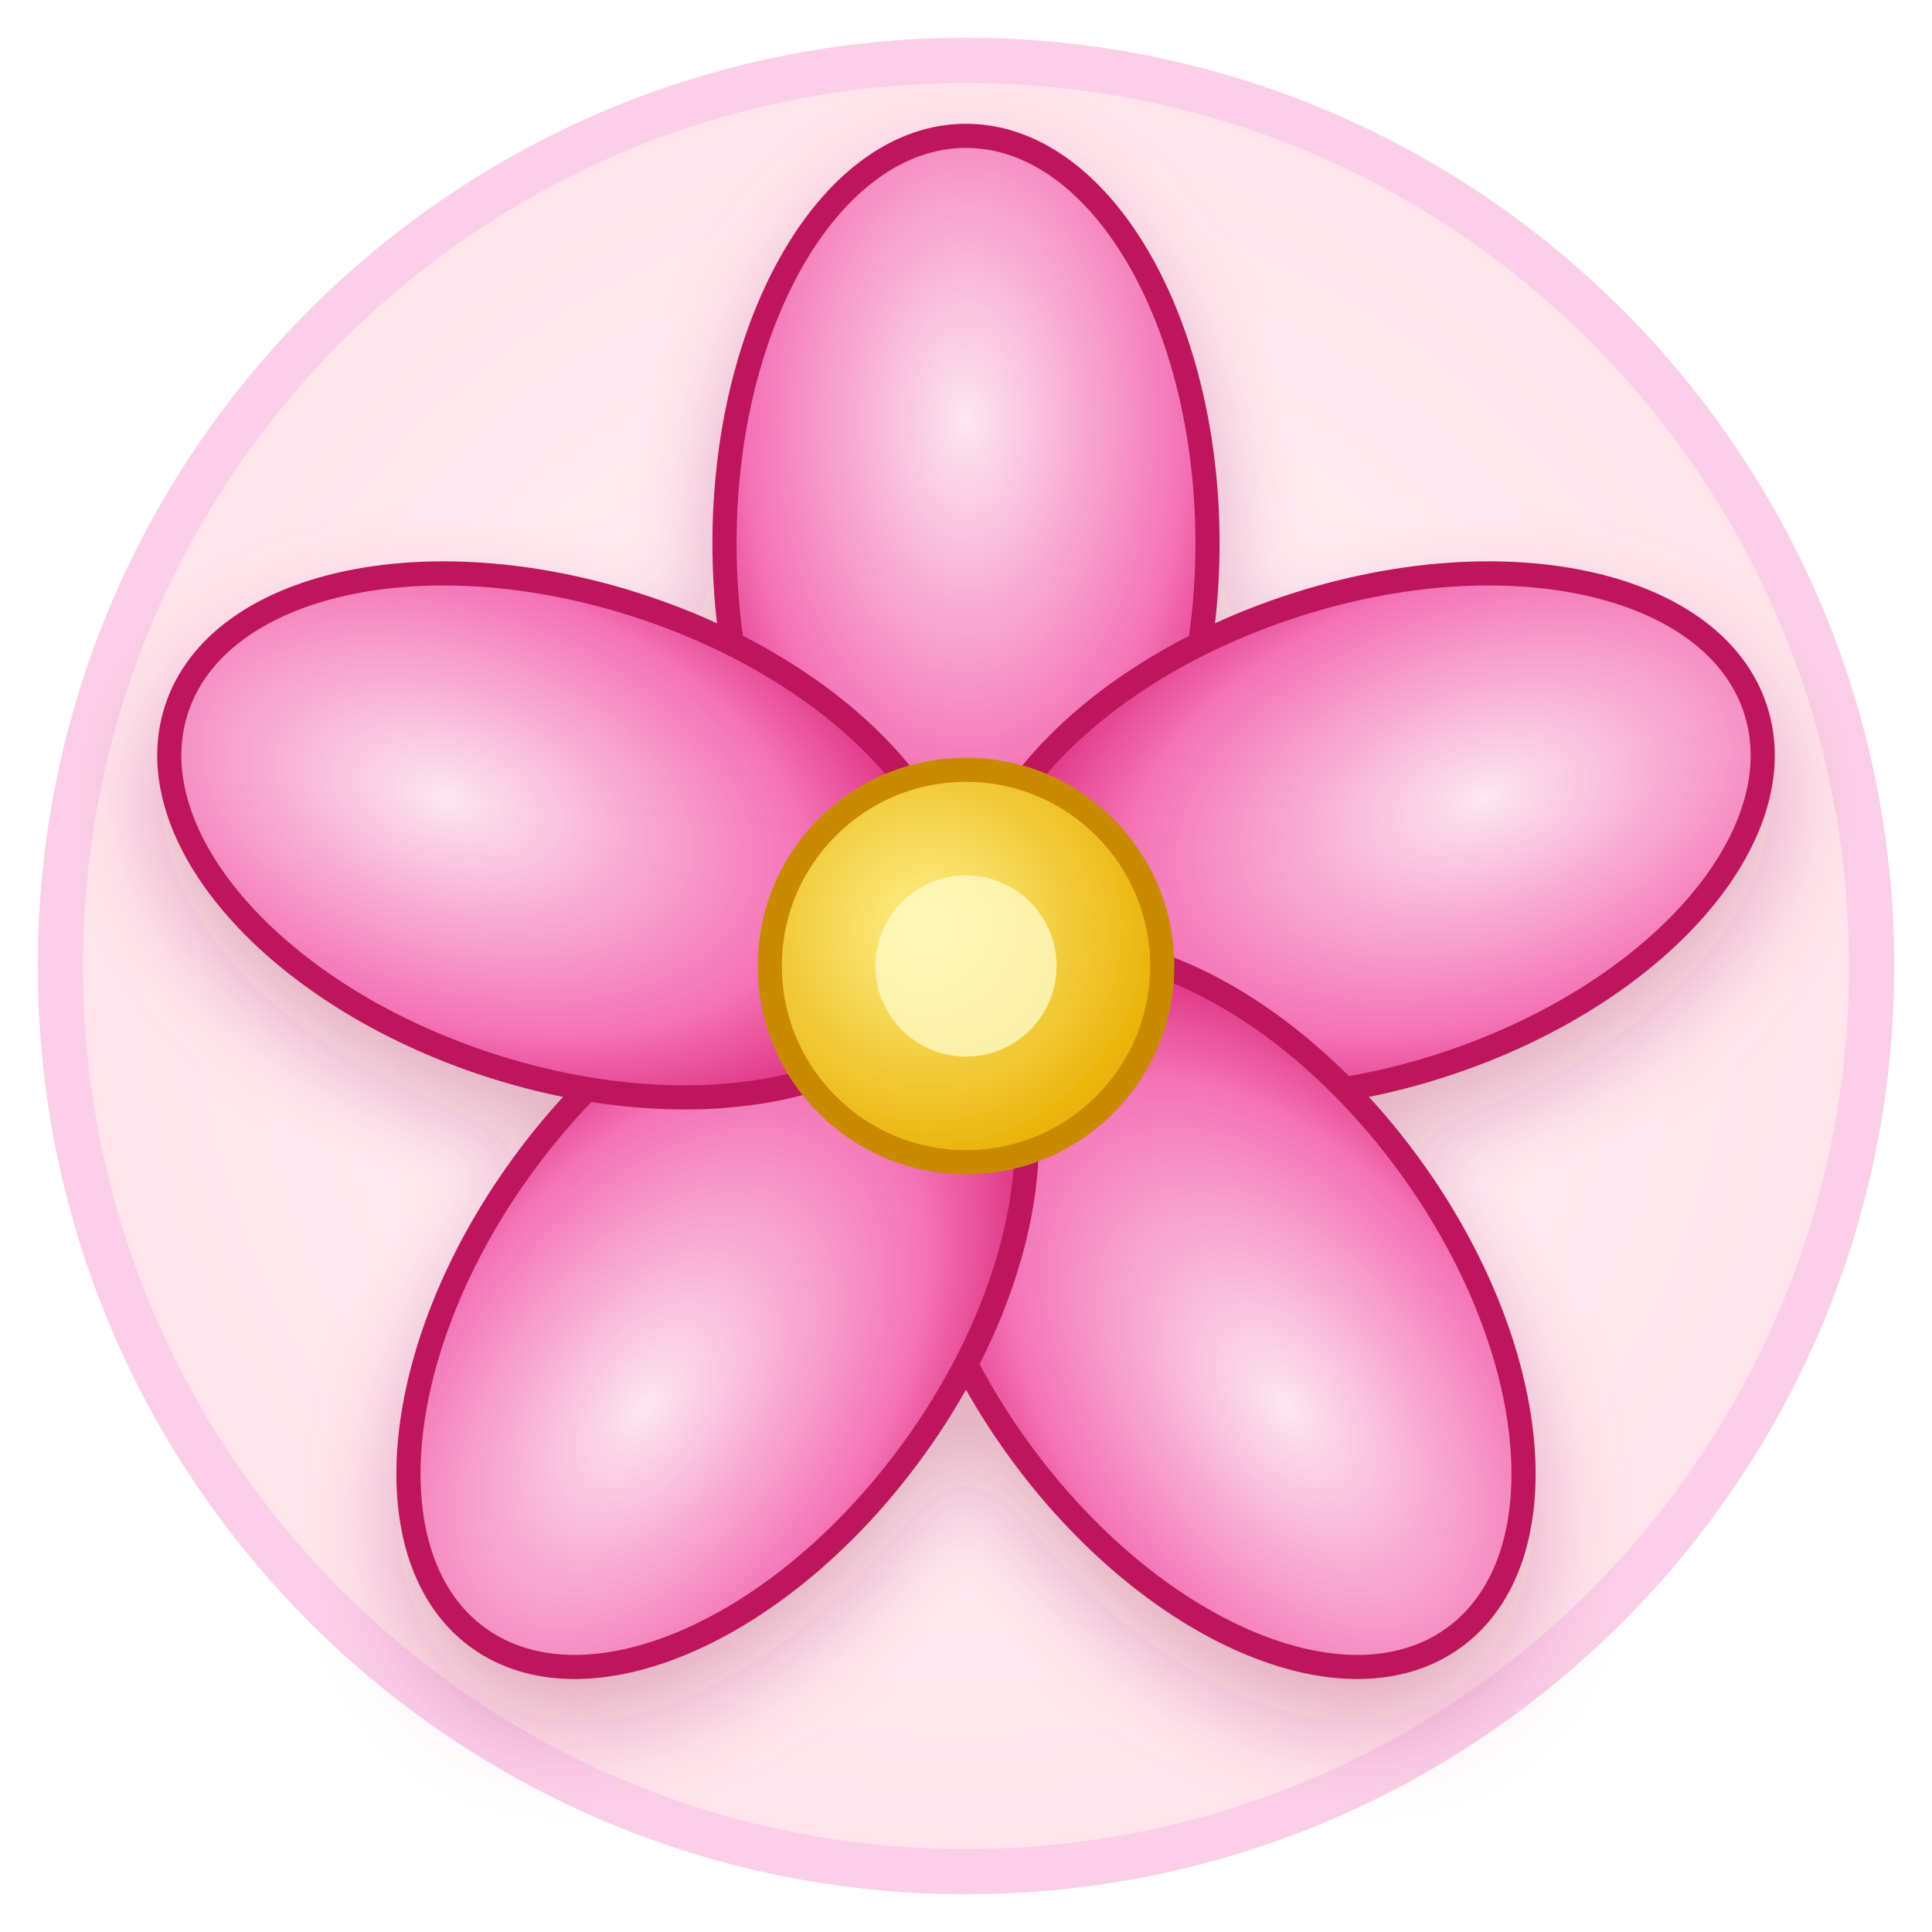
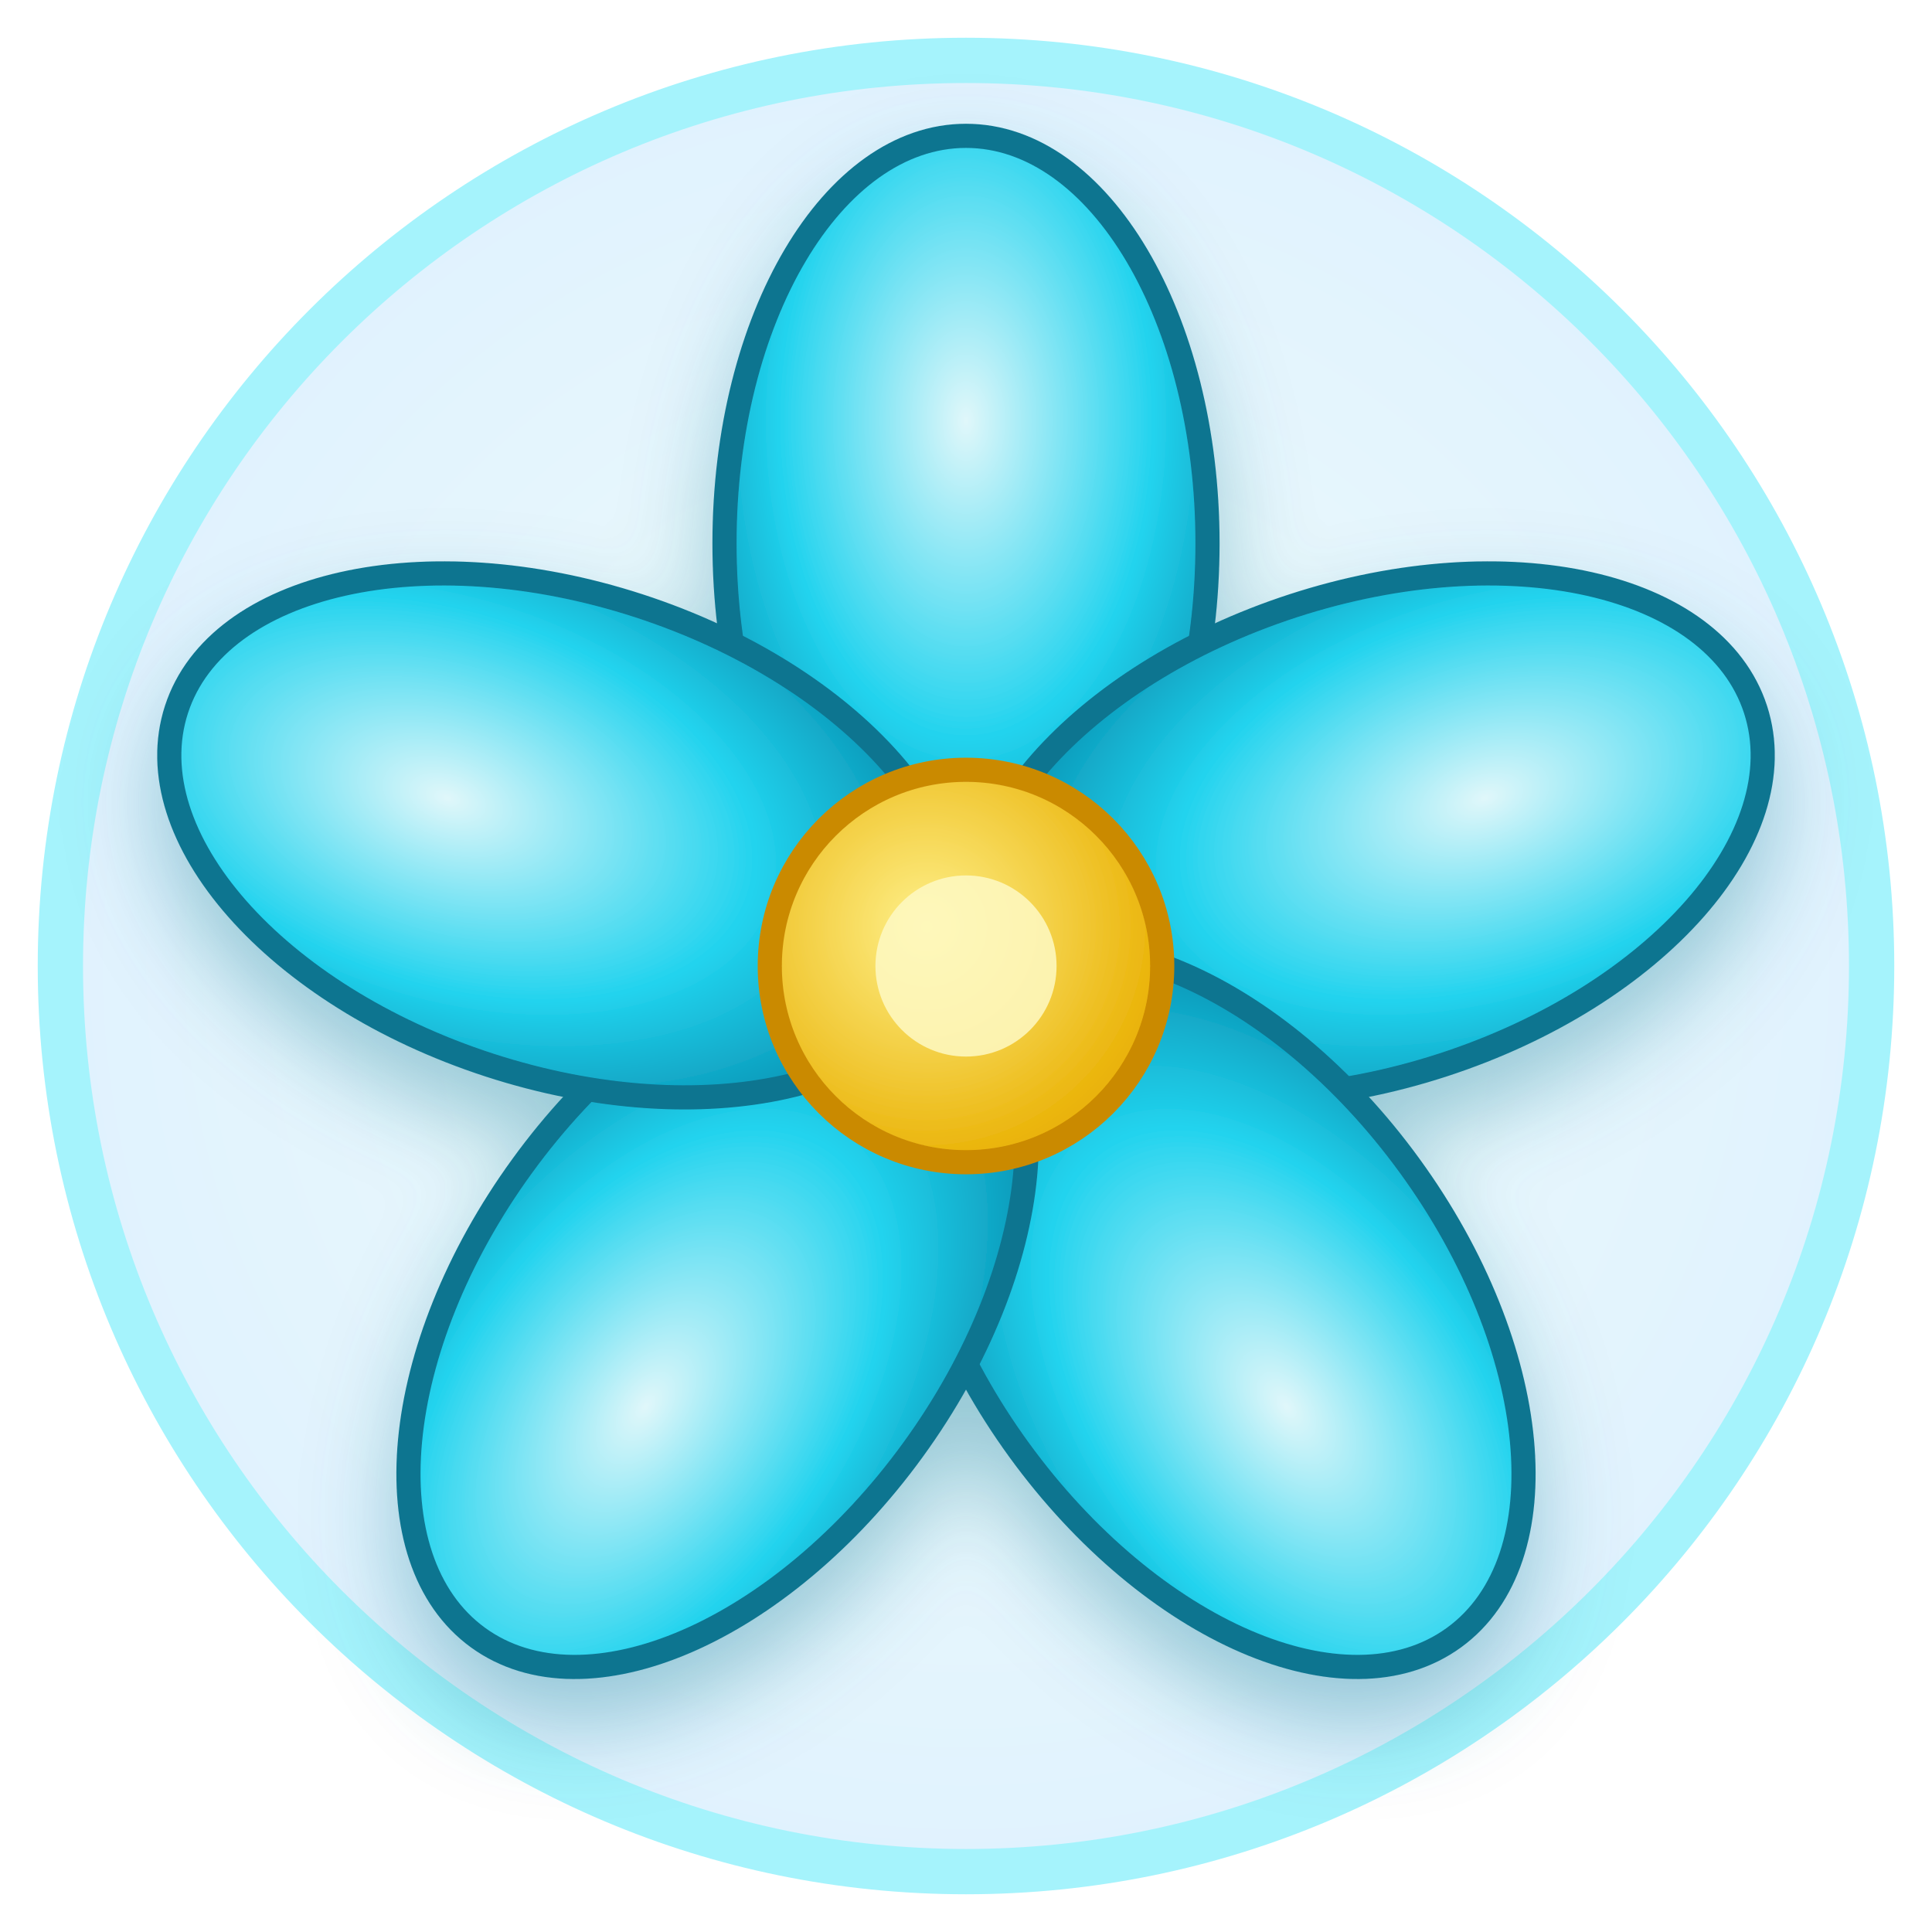
<svg xmlns="http://www.w3.org/2000/svg" viewBox="0 0 64 64" width="64" height="64">
  <defs>
    <radialGradient id="petal-grad" cx="50%" cy="35%" r="65%">
-       <stop offset="0%" stop-color="#FCE7F0" />
-       <stop offset="70%" stop-color="#F472B6" />
-       <stop offset="100%" stop-color="#DB2777" />
+       <stop offset="0%" stop-color="#E0F7FA" />
+       <stop offset="60%" stop-color="#22D3EE" />
+       <stop offset="100%" stop-color="#0891B2" />
    </radialGradient>
    <radialGradient id="center-grad" cx="40%" cy="40%" r="60%">
      <stop offset="0%" stop-color="#FEF08A" />
      <stop offset="100%" stop-color="#EAB308" />
    </radialGradient>
    <radialGradient id="bg-grad" cx="50%" cy="50%" r="50%">
-       <stop offset="0%" stop-color="#FFF5F8" />
-       <stop offset="100%" stop-color="#FFE4EC" />
+       <stop offset="0%" stop-color="#F0FDFA" />
+       <stop offset="100%" stop-color="#E0F2FE" />
    </radialGradient>
    <filter id="shadow" x="-20%" y="-20%" width="140%" height="140%">
-       <feDropShadow dx="0" dy="1.5" stdDeviation="1.5" flood-color="#9D174D" flood-opacity="0.3" />
+       <feDropShadow dx="0" dy="1.5" stdDeviation="1.5" flood-color="#0E7490" flood-opacity="0.35" />
    </filter>
  </defs>
-   <circle cx="32" cy="32" r="30" fill="url(#bg-grad)" stroke="#FBCFE8" stroke-width="1.5" />
+   <circle cx="32" cy="32" r="30" fill="url(#bg-grad)" stroke="#A5F3FC" stroke-width="1.5" />
  <g transform="translate(32 32)" filter="url(#shadow)">
-     <g fill="url(#petal-grad)" stroke="#BE185D" stroke-width="0.8">
+     <g fill="url(#petal-grad)" stroke="#0E7490" stroke-width="0.8">
      <ellipse cy="-14" rx="8" ry="13.5" />
      <ellipse cy="-14" rx="8" ry="13.5" transform="rotate(72)" />
      <ellipse cy="-14" rx="8" ry="13.5" transform="rotate(144)" />
      <ellipse cy="-14" rx="8" ry="13.5" transform="rotate(216)" />
      <ellipse cy="-14" rx="8" ry="13.5" transform="rotate(288)" />
    </g>
    <circle r="6.5" fill="url(#center-grad)" stroke="#CA8A04" stroke-width="0.8" />
-     <circle r="3" fill="#FEF9C3" opacity="0.8" />
+     <circle r="3" fill="#FEF9C3" opacity="0.85" />
  </g>
</svg>
